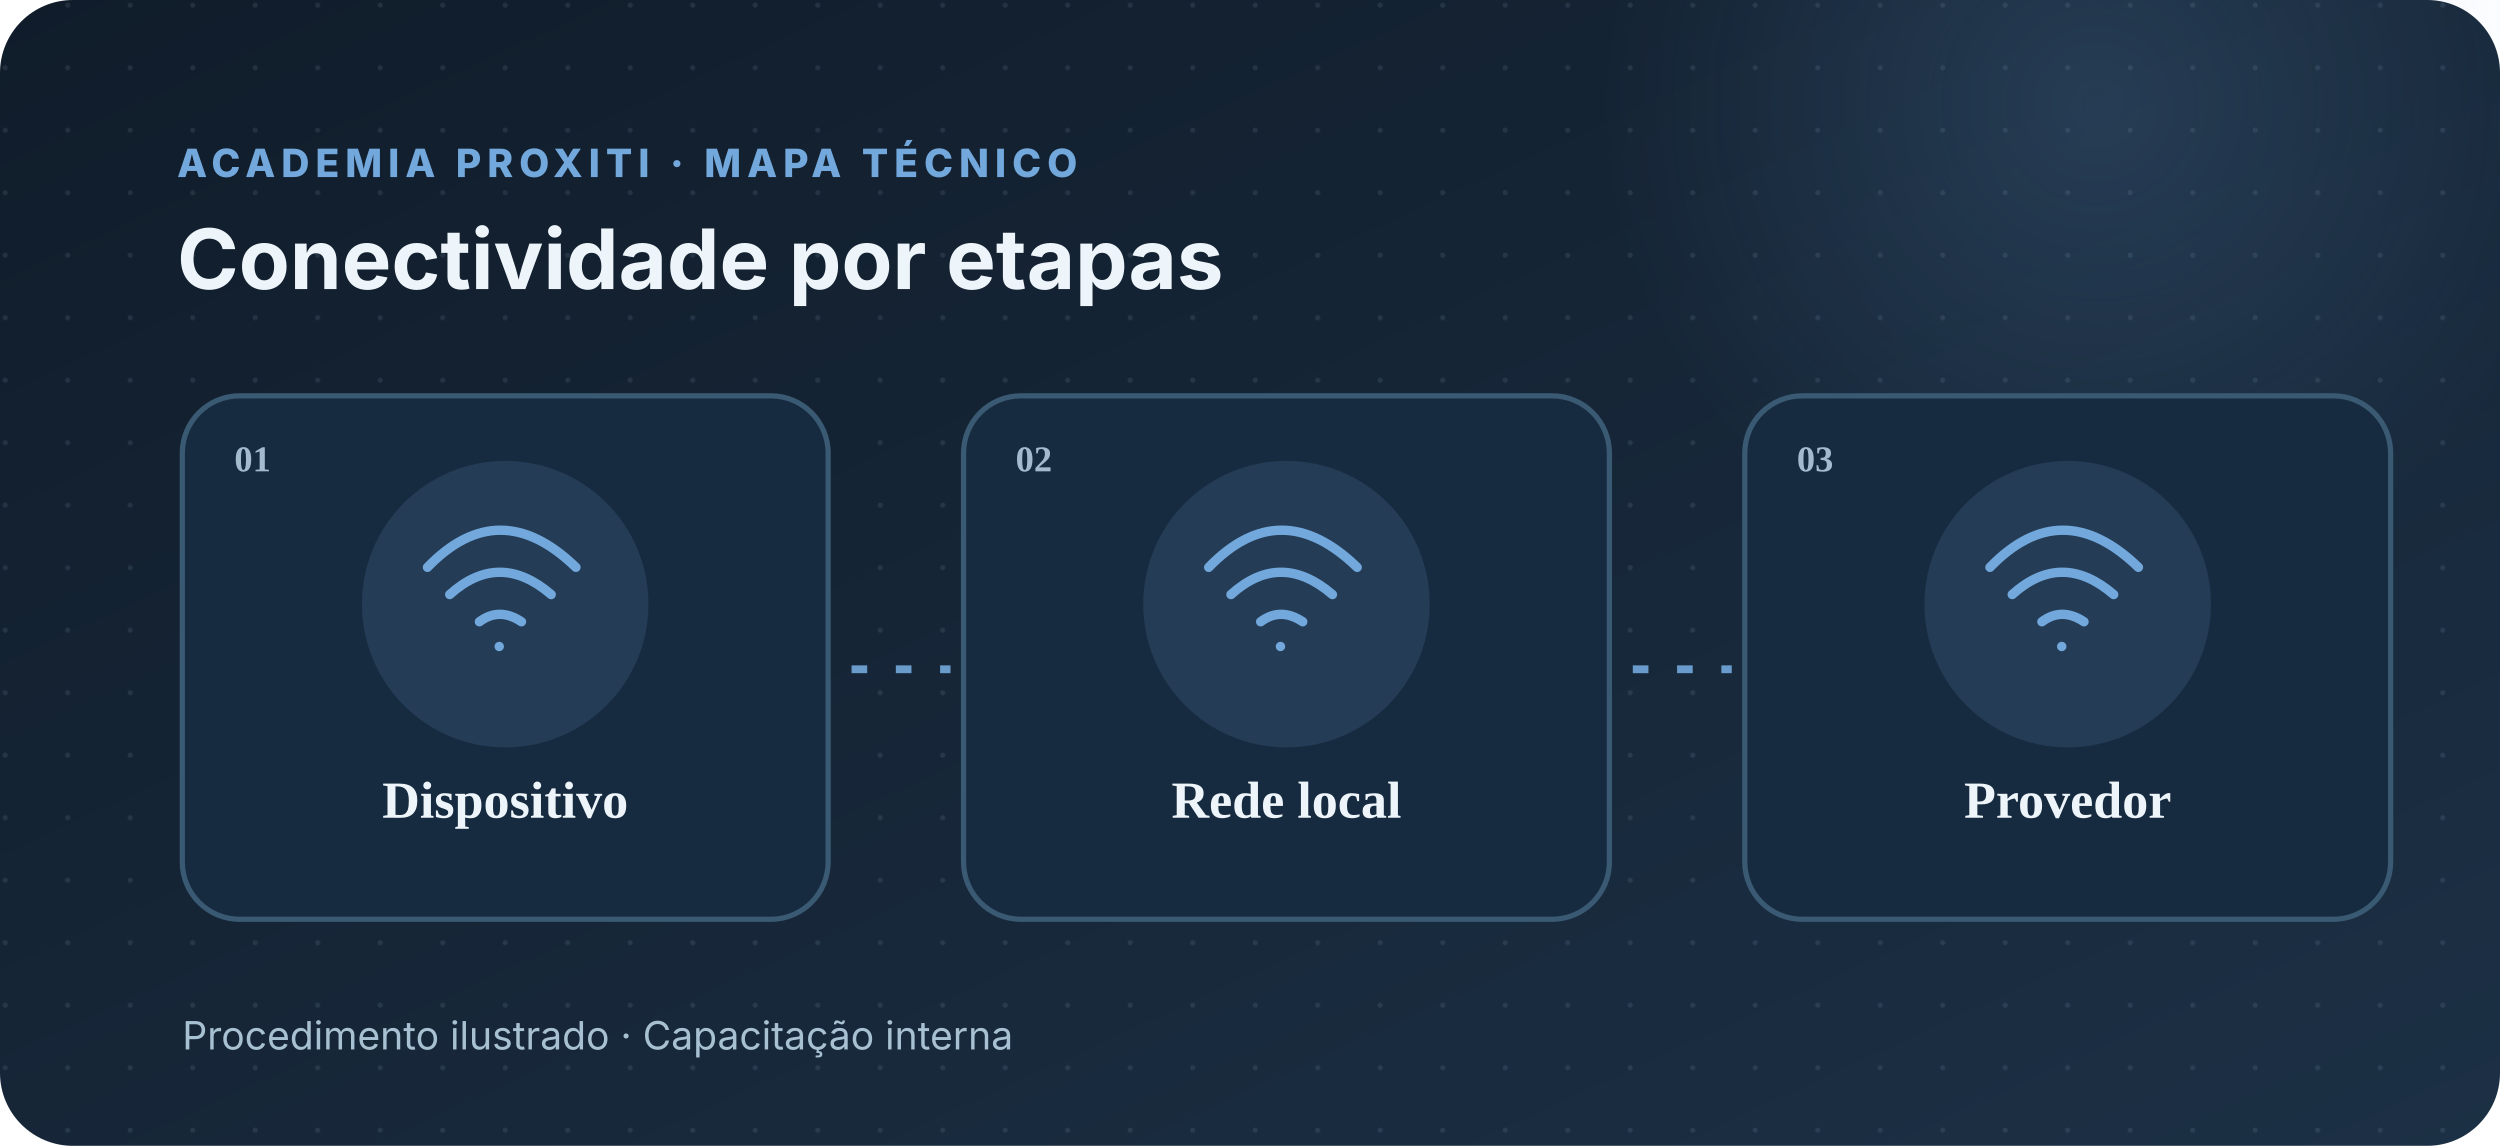
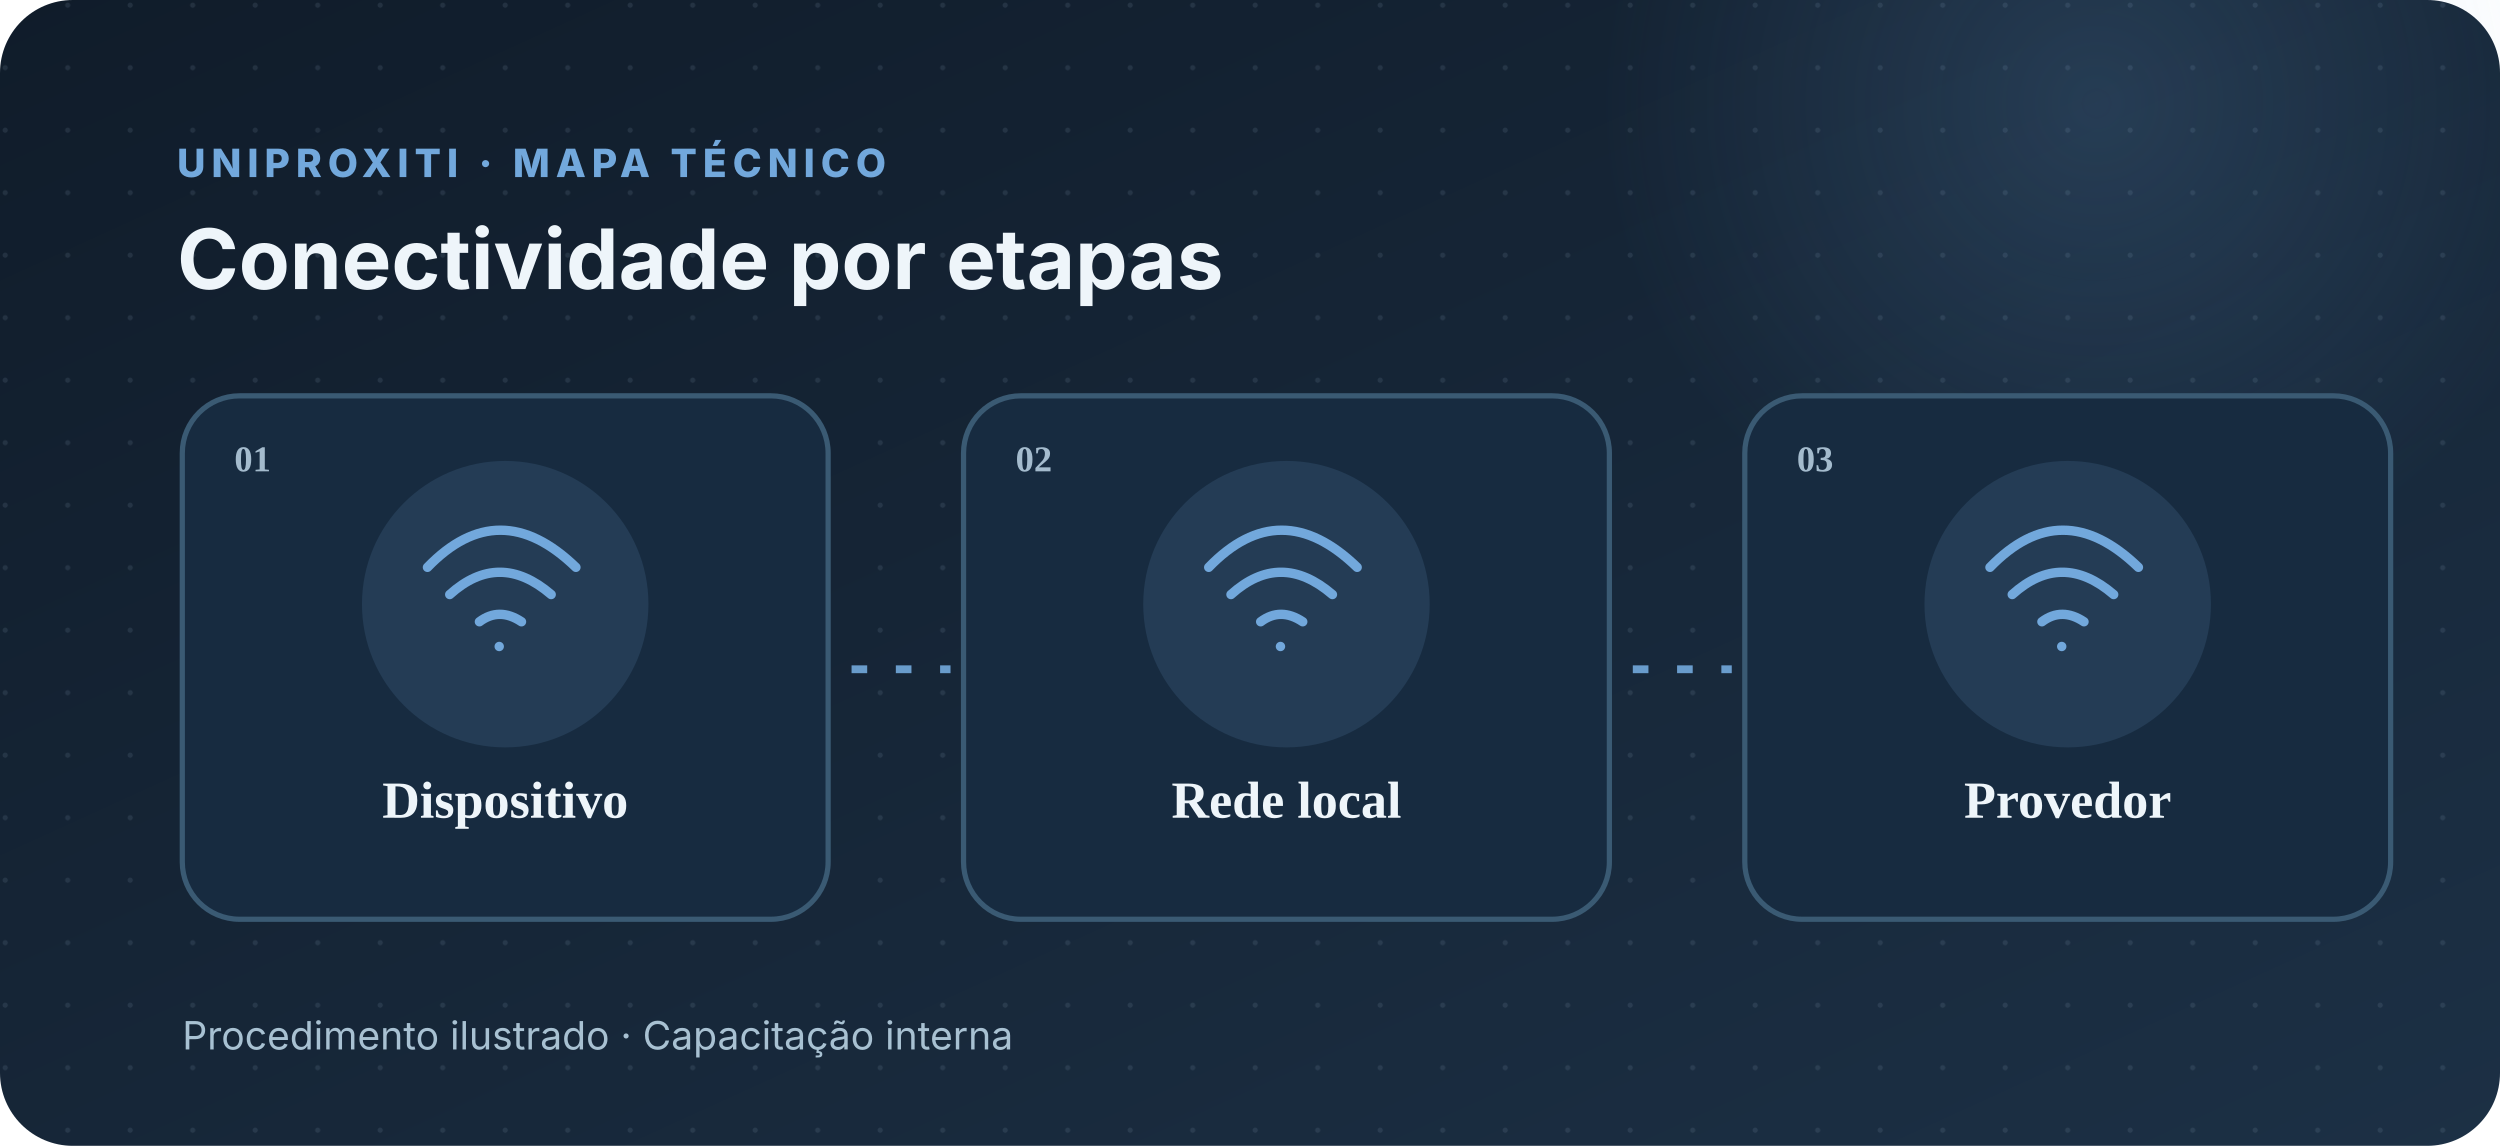
<svg xmlns="http://www.w3.org/2000/svg" viewBox="0 0 960 440" role="img" aria-labelledby="title desc">
  <defs>
    <linearGradient id="bg" x1="0" x2="1" y1="0" y2="1">
      <stop stop-color="#101c2a" />
      <stop offset="1" stop-color="#1c3045" />
    </linearGradient>
    <radialGradient id="glow">
      <stop stop-color="#72a8dc" stop-opacity=".18" />
      <stop offset="1" stop-color="#72a8dc" stop-opacity="0" />
    </radialGradient>
    <pattern id="dots" width="24" height="24" patternUnits="userSpaceOnUse">
      <circle cx="2" cy="2" r="1" fill="#9bb5c7" opacity=".13" />
    </pattern>
  </defs>
  <rect width="960" height="440" rx="28" fill="url(#bg)" />
  <rect width="960" height="440" rx="28" fill="url(#dots)" />
  <circle cx="805" cy="40" r="190" fill="url(#glow)" />
  <path d="M 310 257 H 365 M 610 257 H 665" stroke="#72a8dc" stroke-width="3" stroke-dasharray="6 11" opacity=".9" />
-   <text x="68" y="68" font-size="15" font-family="Inter,Arial,sans-serif" font-weight="800" letter-spacing="2.3" fill="#72a8dc">ACADEMIA PROXITI · MAPA TÉCNICO</text>
+   <text x="68" y="68" font-size="15" font-family="Inter,Arial,sans-serif" font-weight="800" letter-spacing="2.3" fill="#72a8dc">UNIPROXITI · MAPA TÉCNICO</text>
  <text x="68" y="111" font-size="32" font-family="Inter,Arial,sans-serif" font-weight="750" fill="#eef5fa">Conectividade por etapas</text>
  <g transform="translate(70 152)">
    <rect width="248" height="201" rx="22" fill="#172b40" stroke="#3a5a73" stroke-width="2" />
    <circle cx="124" cy="80" r="55" fill="#72a8dc" opacity=".14" />
    <g transform="translate(97 63) scale(.95)" fill="none" stroke="#72a8dc" stroke-width="3.8" stroke-linecap="round" stroke-linejoin="round">
      <path d="M -3 3 Q 26 -27 57 3 M 6 14 Q 26 -4 47 14 M 18 25 Q 26 19 35 25 M 26 35 l 0 0" />
    </g>
    <text x="124" y="162" text-anchor="middle" font-size="20" font-weight="680" fill="#eef5fa">Dispositivo</text>
    <text x="20" y="29" font-size="14" fill="#a4bbcd" font-weight="700">01</text>
  </g>
  <g transform="translate(370 152)">
    <rect width="248" height="201" rx="22" fill="#172b40" stroke="#3a5a73" stroke-width="2" />
    <circle cx="124" cy="80" r="55" fill="#72a8dc" opacity=".14" />
    <g transform="translate(97 63) scale(.95)" fill="none" stroke="#72a8dc" stroke-width="3.8" stroke-linecap="round" stroke-linejoin="round">
      <path d="M -3 3 Q 26 -27 57 3 M 6 14 Q 26 -4 47 14 M 18 25 Q 26 19 35 25 M 26 35 l 0 0" />
    </g>
    <text x="124" y="162" text-anchor="middle" font-size="20" font-weight="680" fill="#eef5fa">Rede local</text>
    <text x="20" y="29" font-size="14" fill="#a4bbcd" font-weight="700">02</text>
  </g>
  <g transform="translate(670 152)">
    <rect width="248" height="201" rx="22" fill="#172b40" stroke="#3a5a73" stroke-width="2" />
    <circle cx="124" cy="80" r="55" fill="#72a8dc" opacity=".14" />
    <g transform="translate(97 63) scale(.95)" fill="none" stroke="#72a8dc" stroke-width="3.8" stroke-linecap="round" stroke-linejoin="round">
      <path d="M -3 3 Q 26 -27 57 3 M 6 14 Q 26 -4 47 14 M 18 25 Q 26 19 35 25 M 26 35 l 0 0" />
    </g>
    <text x="124" y="162" text-anchor="middle" font-size="20" font-weight="680" fill="#eef5fa">Provedor</text>
    <text x="20" y="29" font-size="14" fill="#a4bbcd" font-weight="700">03</text>
  </g>
  <text x="70" y="403" font-family="Inter,Arial,sans-serif" font-size="15" fill="#a8c1d2">Procedimento ilustrado · Capacitação interna</text>
</svg>
